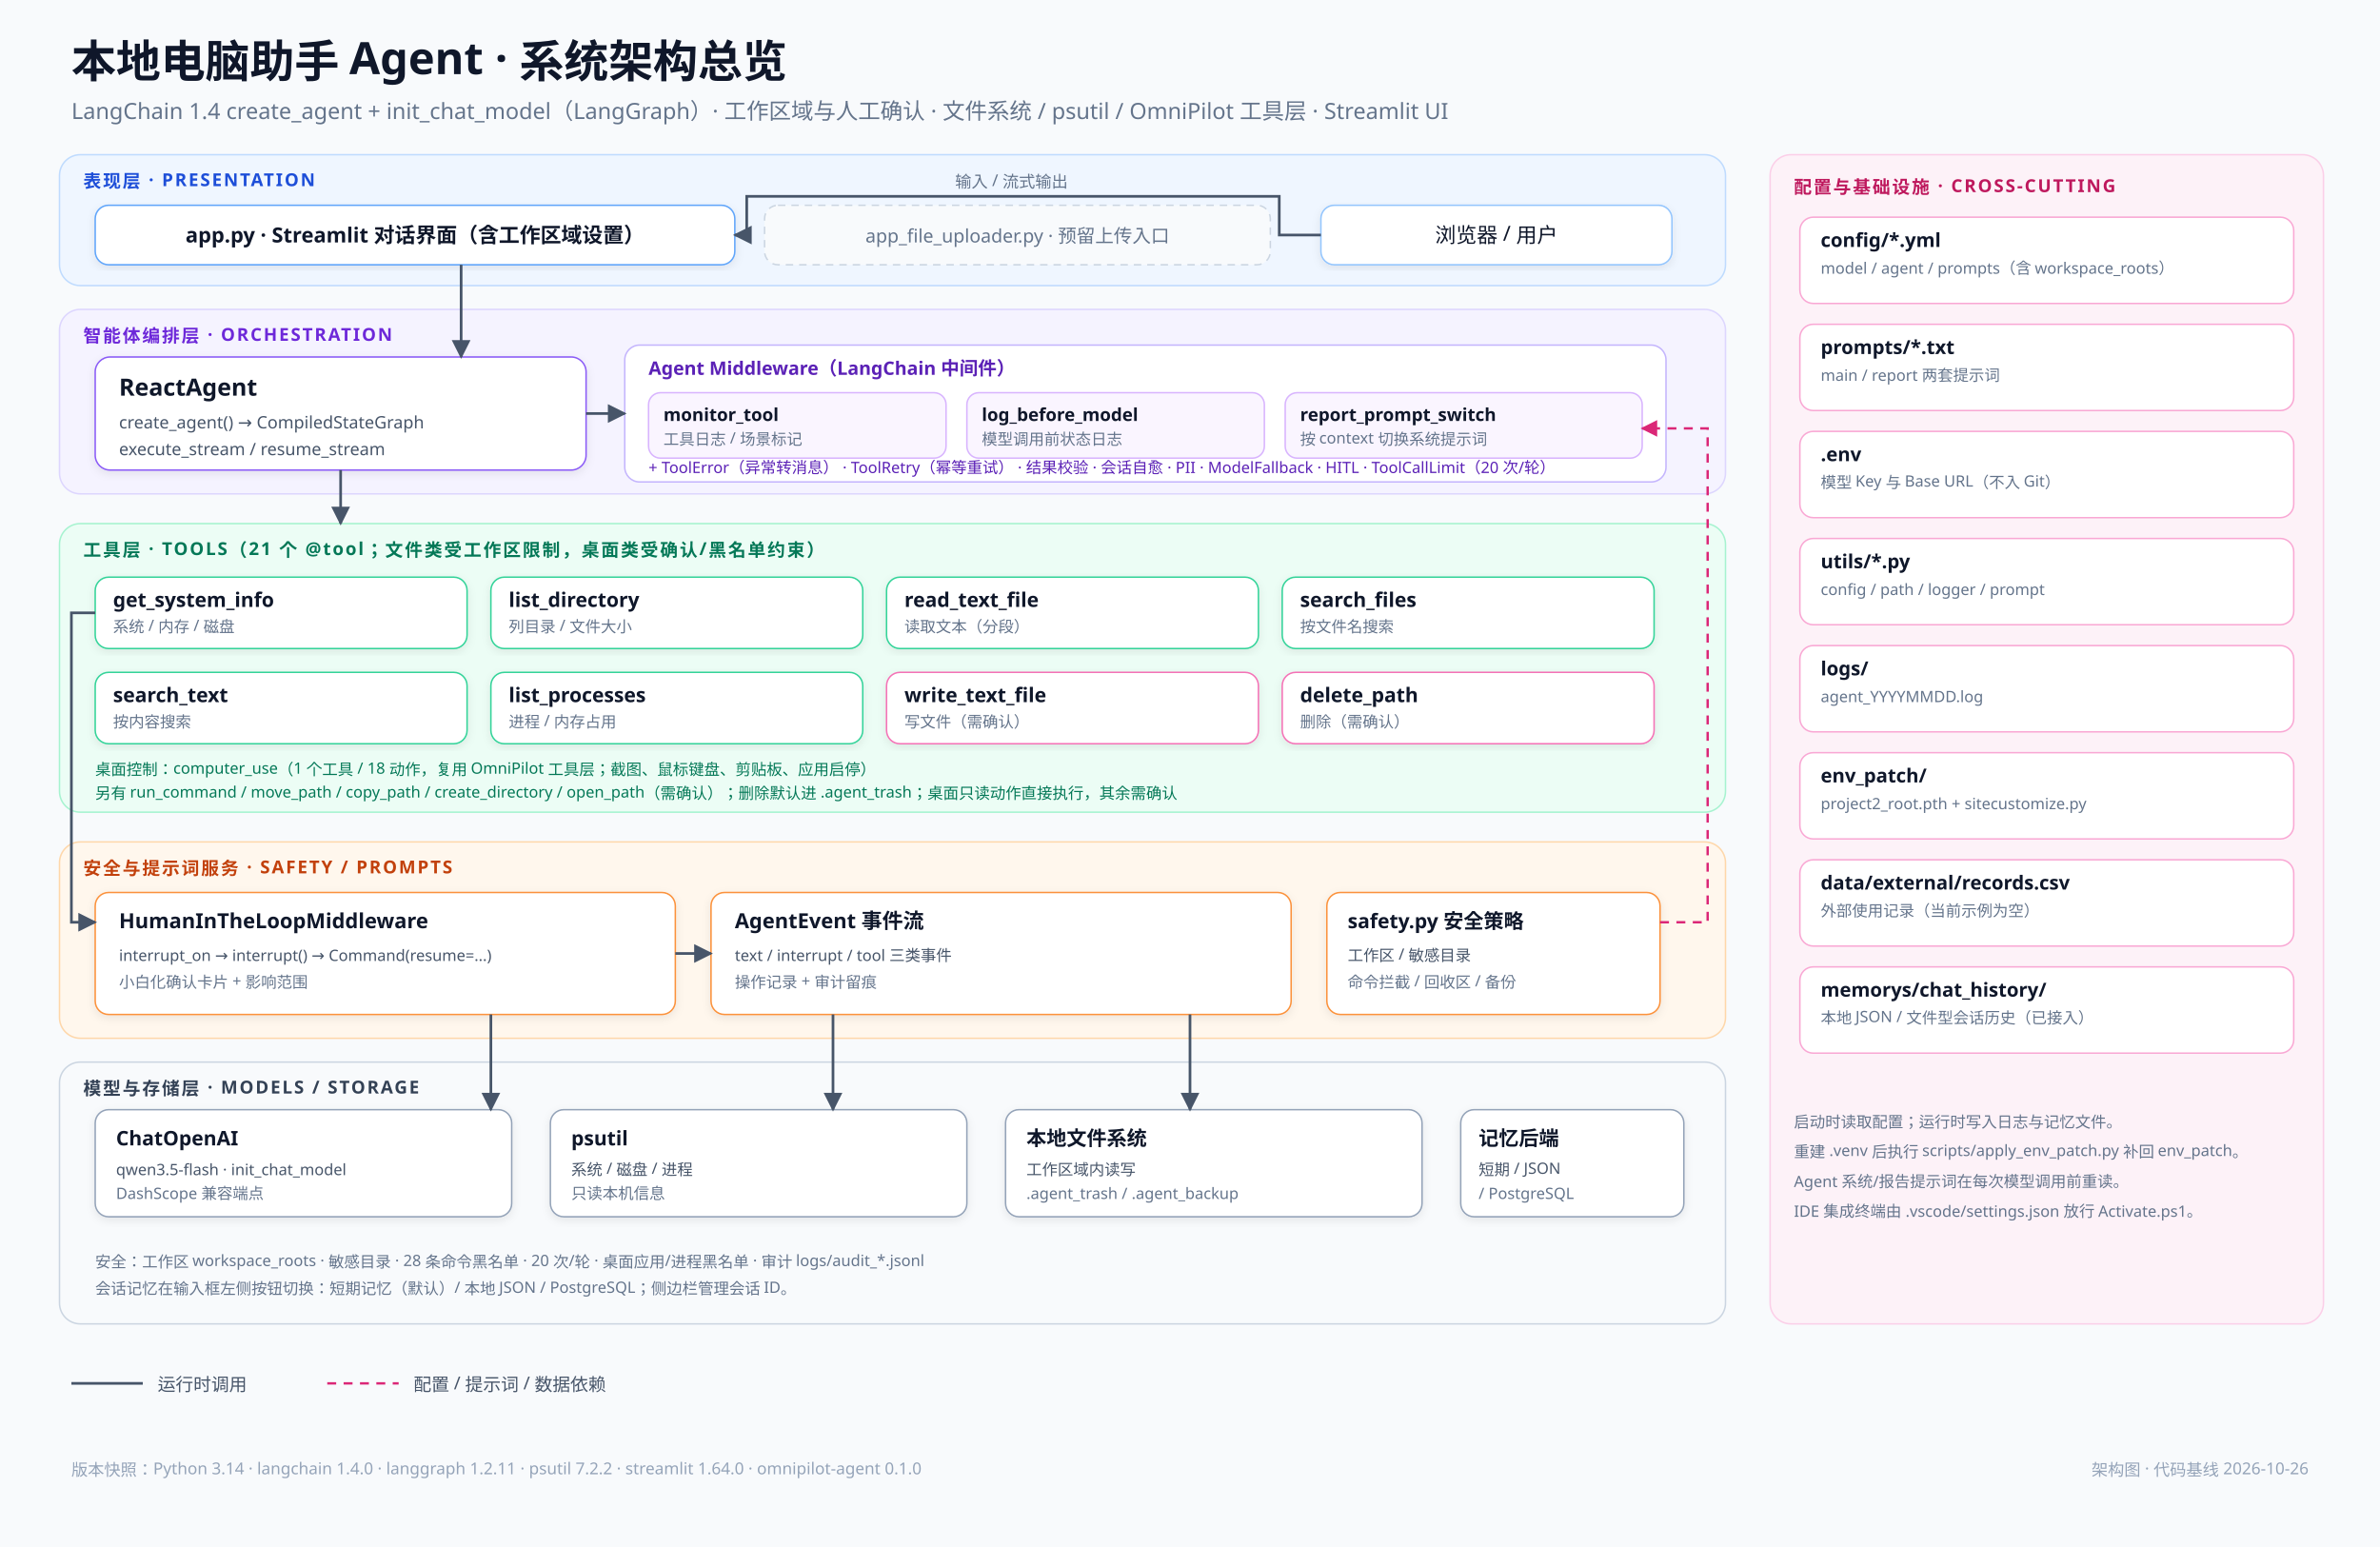
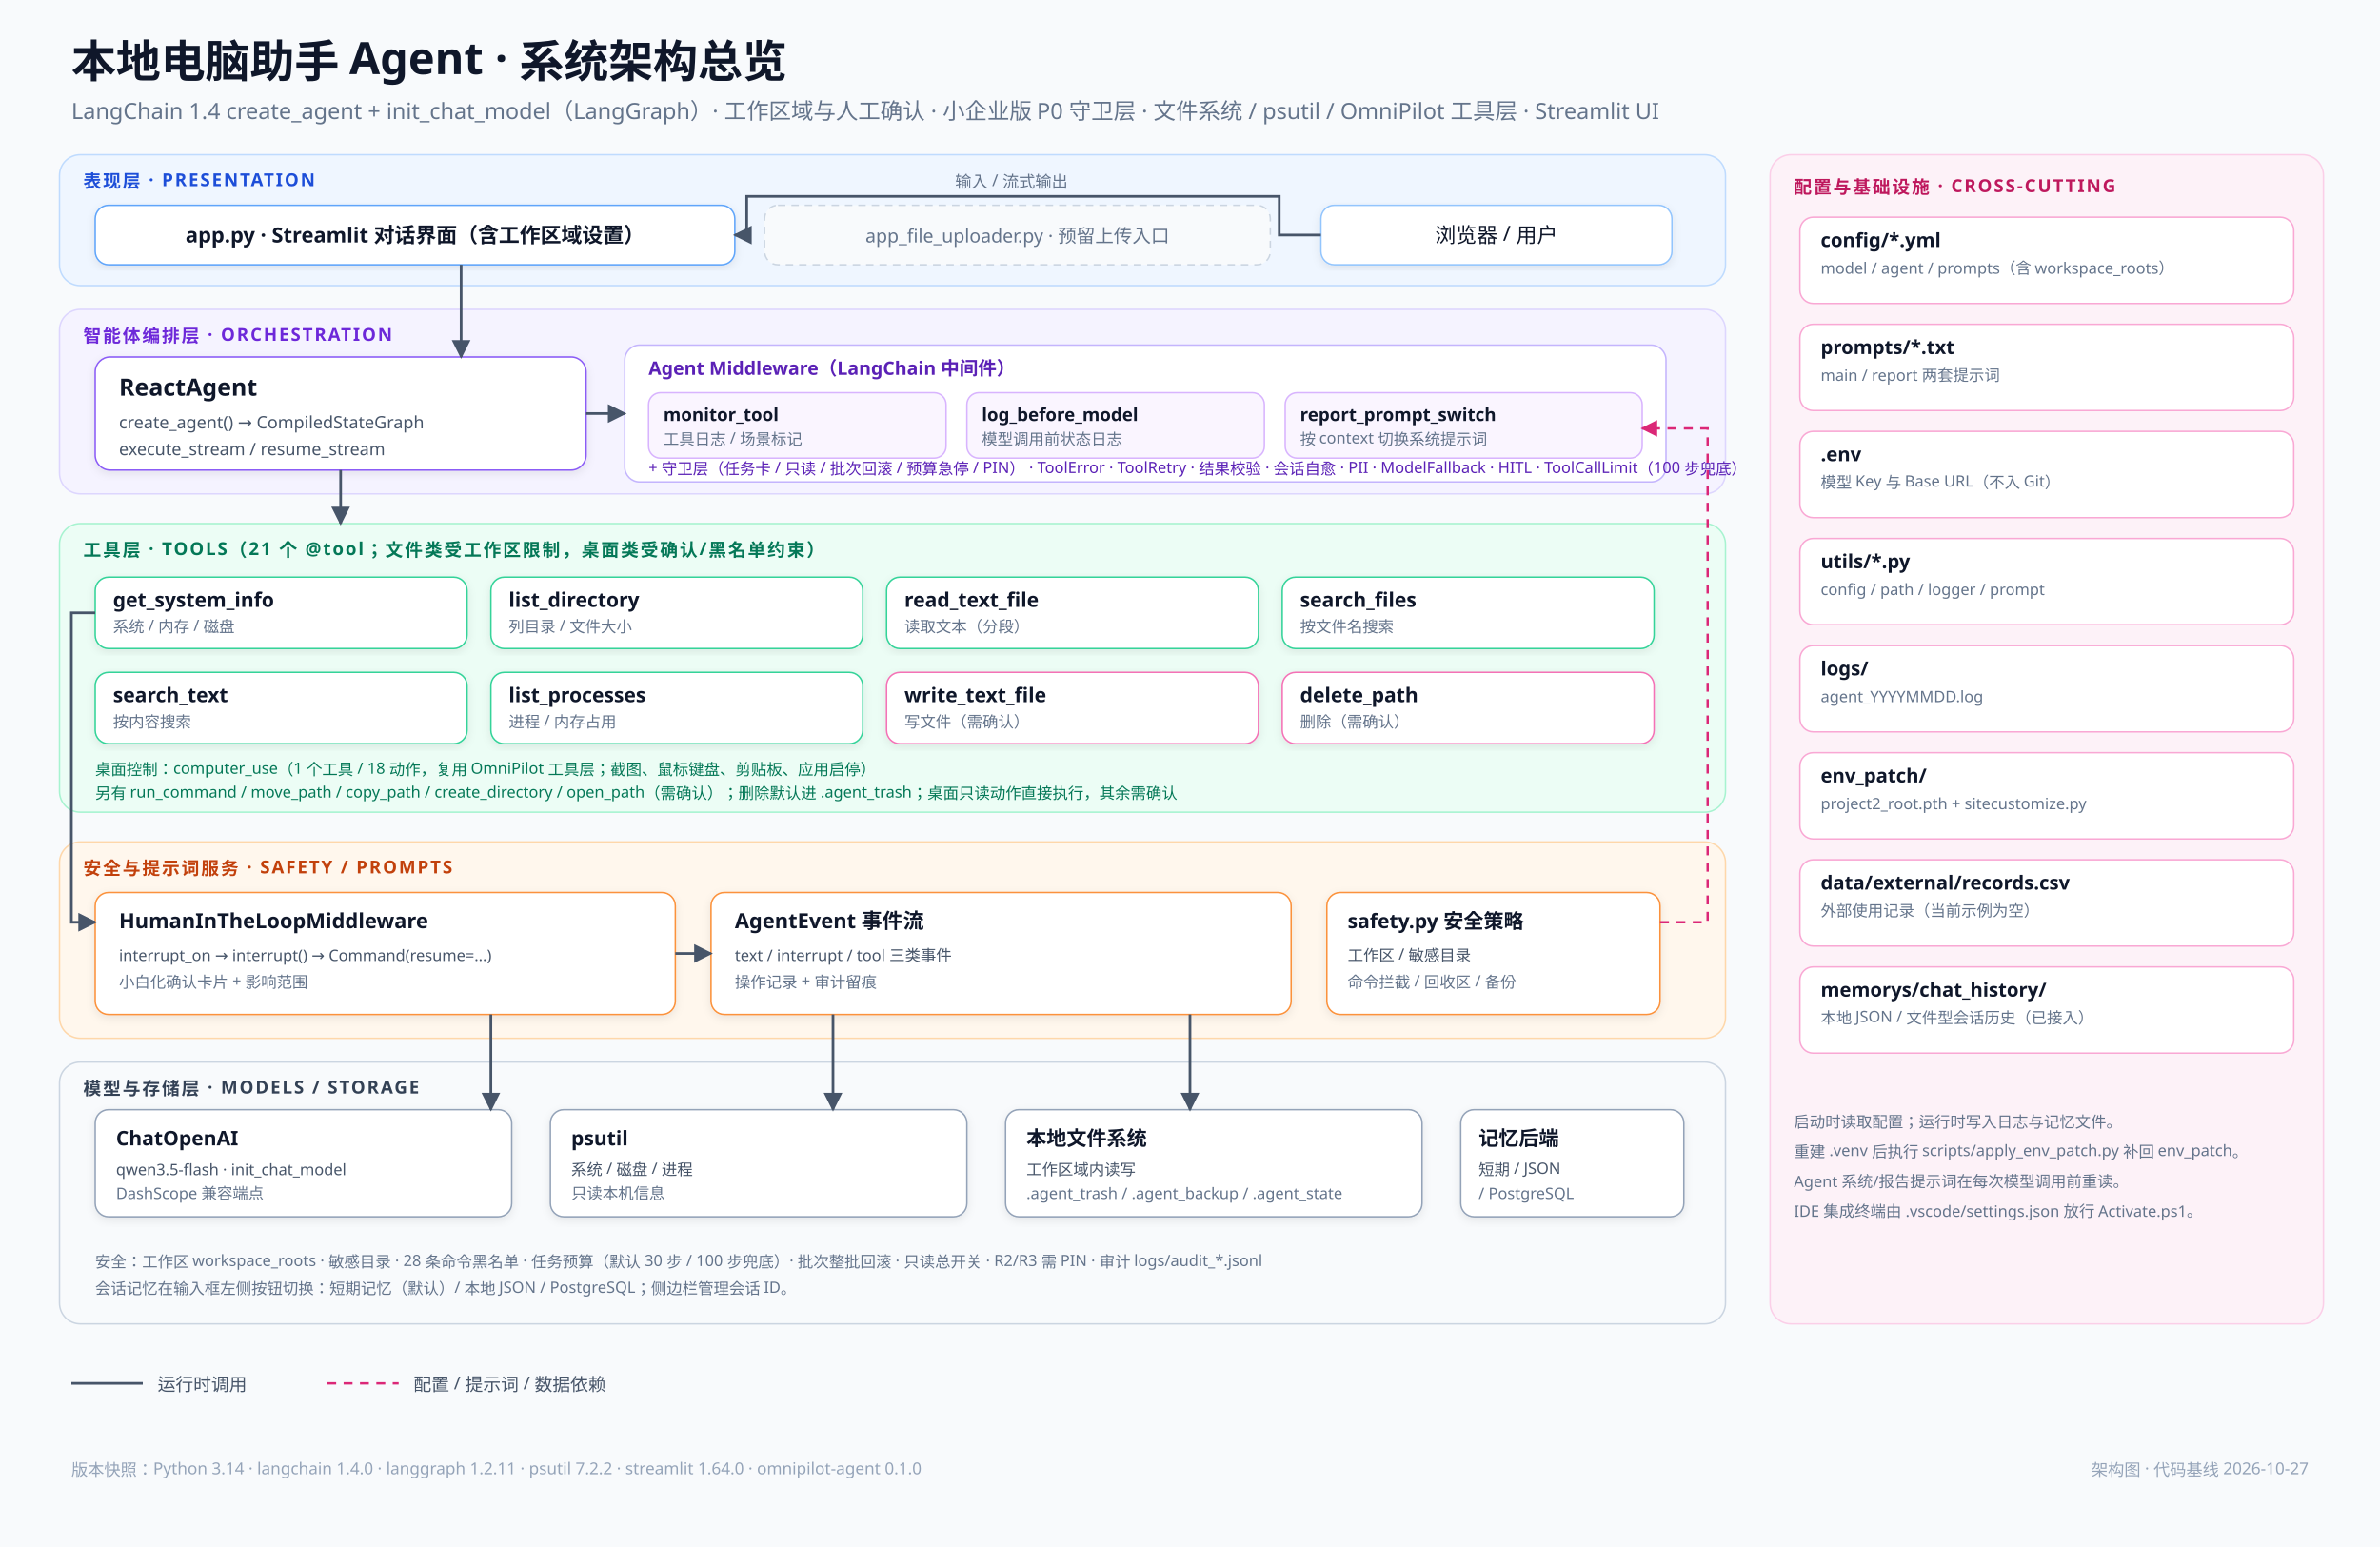
<svg xmlns="http://www.w3.org/2000/svg" width="1600" height="1040" viewBox="0 0 1600 1040" role="img" aria-labelledby="archTitle archDesc">
  <defs>
    <marker id="arrow" viewBox="0 0 10 10" refX="9" refY="5" markerWidth="7" markerHeight="7" orient="auto">
      <path d="M 0 0 L 10 5 L 0 10 z" fill="#475569" />
    </marker>
    <marker id="arrowDash" viewBox="0 0 10 10" refX="9" refY="5" markerWidth="7" markerHeight="7" orient="auto">
      <path d="M 0 0 L 10 5 L 0 10 z" fill="#db2777" />
    </marker>
    <filter id="shadow" x="-10%" y="-10%" width="120%" height="120%">
      <feDropShadow dx="0" dy="2" stdDeviation="3" flood-color="#0f172a" flood-opacity="0.08" />
    </filter>
  </defs>
  <rect width="1600" height="1040" fill="#f8fafc" />
  <g font-family="Microsoft YaHei, PingFang SC, Segoe UI, sans-serif">
    <text x="48" y="52" font-size="30" font-weight="700" fill="#0f172a">本地电脑助手 Agent · 系统架构总览</text>
-     <text x="48" y="80" font-size="15" fill="#64748b">LangChain 1.4 create_agent + init_chat_model（LangGraph）· 工作区域与人工确认 · 文件系统 / psutil / OmniPilot 工具层 · Streamlit UI</text>
+     <text x="48" y="80" font-size="15" fill="#64748b">LangChain 1.4 create_agent + init_chat_model（LangGraph）· 工作区域与人工确认 · 小企业版 P0 守卫层 · 文件系统 / psutil / OmniPilot 工具层 · Streamlit UI</text>
    <rect x="40" y="104" width="1120" height="88" rx="14" fill="#eff6ff" stroke="#bfdbfe" />
    <text x="56" y="126" font-size="12" font-weight="600" fill="#1d4ed8" letter-spacing="1.2">表现层 · PRESENTATION</text>
    <rect x="888" y="138" width="236" height="40" rx="9" fill="#ffffff" stroke="#93c5fd" filter="url(#shadow)" />
    <text x="1006" y="163" font-size="14" fill="#0f172a" text-anchor="middle">浏览器 / 用户</text>
    <rect x="64" y="138" width="430" height="40" rx="9" fill="#ffffff" stroke="#60a5fa" filter="url(#shadow)" />
    <text x="279" y="163" font-size="14" font-weight="600" fill="#0f172a" text-anchor="middle">app.py · Streamlit 对话界面（含工作区域设置）</text>
    <rect x="514" y="138" width="340" height="40" rx="9" fill="#f8fafc" stroke="#cbd5e1" stroke-dasharray="5 4" />
    <text x="684" y="163" font-size="12.5" fill="#64748b" text-anchor="middle">app_file_uploader.py · 预留上传入口</text>
    <path d="M888 158 H860 V132 H502 V158 H494" fill="none" stroke="#475569" stroke-width="1.8" marker-end="url(#arrow)" />
    <text x="680" y="126" font-size="11" fill="#64748b" text-anchor="middle">输入 / 流式输出</text>
    <rect x="40" y="208" width="1120" height="124" rx="14" fill="#f5f3ff" stroke="#ddd6fe" />
    <text x="56" y="230" font-size="12" font-weight="600" fill="#6d28d9" letter-spacing="1.2">智能体编排层 · ORCHESTRATION</text>
    <rect x="64" y="240" width="330" height="76" rx="10" fill="#ffffff" stroke="#8b5cf6" filter="url(#shadow)" />
    <text x="80" y="266" font-size="16" font-weight="700" fill="#0f172a">ReactAgent</text>
    <text x="80" y="288" font-size="11.5" fill="#475569">create_agent() → CompiledStateGraph</text>
    <text x="80" y="306" font-size="11.5" fill="#475569">execute_stream / resume_stream</text>
    <rect x="420" y="232" width="700" height="92" rx="10" fill="#ffffff" stroke="#c4b5fd" />
    <text x="436" y="252" font-size="12.5" font-weight="700" fill="#5b21b6">Agent Middleware（LangChain 中间件）</text>
    <rect x="436" y="264" width="200" height="44" rx="8" fill="#faf5ff" stroke="#d8b4fe" />
    <text x="446" y="283" font-size="12" font-weight="600" fill="#0f172a">monitor_tool</text>
    <text x="446" y="299" font-size="10.5" fill="#64748b">工具日志 / 场景标记</text>
    <rect x="650" y="264" width="200" height="44" rx="8" fill="#faf5ff" stroke="#d8b4fe" />
    <text x="660" y="283" font-size="12" font-weight="600" fill="#0f172a">log_before_model</text>
    <text x="660" y="299" font-size="10.5" fill="#64748b">模型调用前状态日志</text>
    <rect x="864" y="264" width="240" height="44" rx="8" fill="#faf5ff" stroke="#d8b4fe" />
    <text x="874" y="283" font-size="12" font-weight="600" fill="#0f172a">report_prompt_switch</text>
    <text x="874" y="299" font-size="10.5" fill="#64748b">按 context 切换系统提示词</text>
-     <text x="436" y="318" font-size="10.5" fill="#5b21b6">+ ToolError（异常转消息） · ToolRetry（幂等重试） · 结果校验 · 会话自愈 · PII · ModelFallback · HITL · ToolCallLimit（20 次/轮）</text>
+     <text x="436" y="318" font-size="10.5" fill="#5b21b6">+ 守卫层（任务卡 / 只读 / 批次回滚 / 预算急停 / PIN） · ToolError · ToolRetry · 结果校验 · 会话自愈 · PII · ModelFallback · HITL · ToolCallLimit（100 步兜底）</text>
    <path d="M310 178 V240" fill="none" stroke="#475569" stroke-width="1.8" marker-end="url(#arrow)" />
    <path d="M394 278 H420" fill="none" stroke="#475569" stroke-width="1.8" marker-end="url(#arrow)" />
    <rect x="40" y="352" width="1120" height="194" rx="14" fill="#ecfdf5" stroke="#a7f3d0" />
    <text x="56" y="374" font-size="12" font-weight="600" fill="#047857" letter-spacing="1.2">工具层 · TOOLS（21 个 @tool；文件类受工作区限制，桌面类受确认/黑名单约束）</text>
    <text x="64" y="521" font-size="10.5" fill="#047857">桌面控制：computer_use（1 个工具 / 18 动作，复用 OmniPilot 工具层；截图、鼠标键盘、剪贴板、应用启停）</text>
    <text x="64" y="537" font-size="10.5" fill="#047857">另有 run_command / move_path / copy_path / create_directory / open_path（需确认）；删除默认进 .agent_trash；桌面只读动作直接执行，其余需确认</text>
    <rect x="64" y="388" width="250" height="48" rx="9" fill="#ffffff" stroke="#34d399" filter="url(#shadow)" />
    <text x="76" y="408" font-size="13.5" font-weight="600" fill="#0f172a">get_system_info</text>
    <text x="76" y="425" font-size="10.5" fill="#64748b">系统 / 内存 / 磁盘</text>
    <rect x="330" y="388" width="250" height="48" rx="9" fill="#ffffff" stroke="#34d399" filter="url(#shadow)" />
    <text x="342" y="408" font-size="13.5" font-weight="600" fill="#0f172a">list_directory</text>
    <text x="342" y="425" font-size="10.5" fill="#64748b">列目录 / 文件大小</text>
    <rect x="596" y="388" width="250" height="48" rx="9" fill="#ffffff" stroke="#34d399" filter="url(#shadow)" />
    <text x="608" y="408" font-size="13.5" font-weight="600" fill="#0f172a">read_text_file</text>
    <text x="608" y="425" font-size="10.5" fill="#64748b">读取文本（分段）</text>
    <rect x="862" y="388" width="250" height="48" rx="9" fill="#ffffff" stroke="#34d399" filter="url(#shadow)" />
    <text x="874" y="408" font-size="13.5" font-weight="600" fill="#0f172a">search_files</text>
    <text x="874" y="425" font-size="10.5" fill="#64748b">按文件名搜索</text>
    <rect x="64" y="452" width="250" height="48" rx="9" fill="#ffffff" stroke="#34d399" filter="url(#shadow)" />
    <text x="76" y="472" font-size="13.5" font-weight="600" fill="#0f172a">search_text</text>
    <text x="76" y="489" font-size="10.5" fill="#64748b">按内容搜索</text>
    <rect x="330" y="452" width="250" height="48" rx="9" fill="#ffffff" stroke="#34d399" filter="url(#shadow)" />
    <text x="342" y="472" font-size="13.5" font-weight="600" fill="#0f172a">list_processes</text>
    <text x="342" y="489" font-size="10.5" fill="#64748b">进程 / 内存占用</text>
    <rect x="596" y="452" width="250" height="48" rx="9" fill="#ffffff" stroke="#f472b6" filter="url(#shadow)" />
    <text x="608" y="472" font-size="13.5" font-weight="600" fill="#0f172a">write_text_file</text>
    <text x="608" y="489" font-size="10.5" fill="#64748b">写文件（需确认）</text>
    <rect x="862" y="452" width="250" height="48" rx="9" fill="#ffffff" stroke="#f472b6" filter="url(#shadow)" />
    <text x="874" y="472" font-size="13.5" font-weight="600" fill="#0f172a">delete_path</text>
    <text x="874" y="489" font-size="10.5" fill="#64748b">删除（需确认）</text>
    <path d="M229 316 V352" fill="none" stroke="#475569" stroke-width="1.8" marker-end="url(#arrow)" />
    <rect x="40" y="566" width="1120" height="132" rx="14" fill="#fff7ed" stroke="#fed7aa" />
    <text x="56" y="588" font-size="12" font-weight="600" fill="#c2410c" letter-spacing="1.2">安全与提示词服务 · SAFETY / PROMPTS</text>
    <rect x="64" y="600" width="390" height="82" rx="9" fill="#ffffff" stroke="#fb923c" filter="url(#shadow)" />
    <text x="80" y="624" font-size="14" font-weight="700" fill="#0f172a">HumanInTheLoopMiddleware</text>
    <text x="80" y="646" font-size="10.5" fill="#475569">interrupt_on → interrupt() → Command(resume=...)</text>
    <text x="80" y="664" font-size="10.5" fill="#64748b">小白化确认卡片 + 影响范围</text>
    <rect x="478" y="600" width="390" height="82" rx="9" fill="#ffffff" stroke="#fb923c" filter="url(#shadow)" />
    <text x="494" y="624" font-size="14" font-weight="700" fill="#0f172a">AgentEvent 事件流</text>
    <text x="494" y="646" font-size="10.5" fill="#475569">text / interrupt / tool 三类事件</text>
    <text x="494" y="664" font-size="10.5" fill="#64748b">操作记录 + 审计留痕</text>
    <rect x="892" y="600" width="224" height="82" rx="9" fill="#ffffff" stroke="#fb923c" filter="url(#shadow)" />
    <text x="906" y="624" font-size="13.5" font-weight="700" fill="#0f172a">safety.py 安全策略</text>
    <text x="906" y="646" font-size="10.5" fill="#475569">工作区 / 敏感目录</text>
    <text x="906" y="664" font-size="10.5" fill="#64748b">命令拦截 / 回收区 / 备份</text>
    <path d="M64 412 H48 V620 H64" fill="none" stroke="#475569" stroke-width="1.8" marker-end="url(#arrow)" />
    <path d="M454 641 H478" fill="none" stroke="#475569" stroke-width="1.8" marker-end="url(#arrow)" />
    <rect x="40" y="714" width="1120" height="176" rx="14" fill="#f8fafc" stroke="#cbd5e1" />
    <text x="56" y="736" font-size="12" font-weight="600" fill="#334155" letter-spacing="1.2">模型与存储层 · MODELS / STORAGE</text>
    <rect x="64" y="746" width="280" height="72" rx="9" fill="#ffffff" stroke="#94a3b8" filter="url(#shadow)" />
    <text x="78" y="770" font-size="13.5" font-weight="700" fill="#0f172a">ChatOpenAI</text>
    <text x="78" y="790" font-size="10.5" fill="#475569">qwen3.5-flash · init_chat_model</text>
    <text x="78" y="806" font-size="10.5" fill="#64748b">DashScope 兼容端点</text>
    <rect x="370" y="746" width="280" height="72" rx="9" fill="#ffffff" stroke="#94a3b8" filter="url(#shadow)" />
    <text x="384" y="770" font-size="13.5" font-weight="700" fill="#0f172a">psutil</text>
    <text x="384" y="790" font-size="10.5" fill="#475569">系统 / 磁盘 / 进程</text>
    <text x="384" y="806" font-size="10.5" fill="#64748b">只读本机信息</text>
    <rect x="676" y="746" width="280" height="72" rx="9" fill="#ffffff" stroke="#94a3b8" filter="url(#shadow)" />
    <text x="690" y="770" font-size="13.5" font-weight="700" fill="#0f172a">本地文件系统</text>
    <text x="690" y="790" font-size="10.5" fill="#475569">工作区域内读写</text>
-     <text x="690" y="806" font-size="10.5" fill="#64748b">.agent_trash / .agent_backup</text>
+     <text x="690" y="806" font-size="10.5" fill="#64748b">.agent_trash / .agent_backup / .agent_state</text>
    <rect x="982" y="746" width="150" height="72" rx="9" fill="#ffffff" stroke="#94a3b8" filter="url(#shadow)" />
    <text x="994" y="770" font-size="13.5" font-weight="700" fill="#0f172a">记忆后端</text>
    <text x="994" y="790" font-size="10.5" fill="#475569">短期 / JSON</text>
    <text x="994" y="806" font-size="10.5" fill="#64748b">/ PostgreSQL</text>
    <path d="M330 682 V746" fill="none" stroke="#475569" stroke-width="1.8" marker-end="url(#arrow)" />
    <path d="M560 682 V746" fill="none" stroke="#475569" stroke-width="1.8" marker-end="url(#arrow)" />
    <path d="M800 682 V746" fill="none" stroke="#475569" stroke-width="1.8" marker-end="url(#arrow)" />
-     <text x="64" y="852" font-size="10.5" fill="#64748b">安全：工作区 workspace_roots · 敏感目录 · 28 条命令黑名单 · 20 次/轮 · 桌面应用/进程黑名单 · 审计 logs/audit_*.jsonl</text>
+     <text x="64" y="852" font-size="10.5" fill="#64748b">安全：工作区 workspace_roots · 敏感目录 · 28 条命令黑名单 · 任务预算（默认 30 步 / 100 步兜底）· 批次整批回滚 · 只读总开关 · R2/R3 需 PIN · 审计 logs/audit_*.jsonl</text>
    <text x="64" y="870" font-size="10.5" fill="#64748b">会话记忆在输入框左侧按钮切换：短期记忆（默认）/ 本地 JSON / PostgreSQL；侧边栏管理会话 ID。</text>
    <path d="M1116 620 H1148 V288 H1104" fill="none" stroke="#db2777" stroke-width="1.6" stroke-dasharray="6 5" marker-end="url(#arrowDash)" />
    <rect x="1190" y="104" width="372" height="786" rx="14" fill="#fdf2f8" stroke="#fbcfe8" />
    <text x="1206" y="130" font-size="12" font-weight="600" fill="#be185d" letter-spacing="1.2">配置与基础设施 · CROSS-CUTTING</text>
    <rect x="1210" y="146" width="332" height="58" rx="9" fill="#ffffff" stroke="#f9a8d4" />
    <text x="1224" y="166" font-size="13" font-weight="700" fill="#0f172a">config/*.yml</text>
    <text x="1224" y="184" font-size="10.5" fill="#64748b">model / agent / prompts（含 workspace_roots）</text>
    <rect x="1210" y="218" width="332" height="58" rx="9" fill="#ffffff" stroke="#f9a8d4" />
    <text x="1224" y="238" font-size="13" font-weight="700" fill="#0f172a">prompts/*.txt</text>
    <text x="1224" y="256" font-size="10.5" fill="#64748b">main / report 两套提示词</text>
    <rect x="1210" y="290" width="332" height="58" rx="9" fill="#ffffff" stroke="#f9a8d4" />
    <text x="1224" y="310" font-size="13" font-weight="700" fill="#0f172a">.env</text>
    <text x="1224" y="328" font-size="10.5" fill="#64748b">模型 Key 与 Base URL（不入 Git）</text>
    <rect x="1210" y="362" width="332" height="58" rx="9" fill="#ffffff" stroke="#f9a8d4" />
    <text x="1224" y="382" font-size="13" font-weight="700" fill="#0f172a">utils/*.py</text>
    <text x="1224" y="400" font-size="10.5" fill="#64748b">config / path / logger / prompt</text>
    <rect x="1210" y="434" width="332" height="58" rx="9" fill="#ffffff" stroke="#f9a8d4" />
    <text x="1224" y="454" font-size="13" font-weight="700" fill="#0f172a">logs/</text>
    <text x="1224" y="472" font-size="10.5" fill="#64748b">agent_YYYYMMDD.log</text>
    <rect x="1210" y="506" width="332" height="58" rx="9" fill="#ffffff" stroke="#f9a8d4" />
    <text x="1224" y="526" font-size="13" font-weight="700" fill="#0f172a">env_patch/</text>
    <text x="1224" y="544" font-size="10.5" fill="#64748b">project2_root.pth + sitecustomize.py</text>
    <rect x="1210" y="578" width="332" height="58" rx="9" fill="#ffffff" stroke="#f9a8d4" />
    <text x="1224" y="598" font-size="13" font-weight="700" fill="#0f172a">data/external/records.csv</text>
    <text x="1224" y="616" font-size="10.5" fill="#64748b">外部使用记录（当前示例为空）</text>
    <rect x="1210" y="650" width="332" height="58" rx="9" fill="#ffffff" stroke="#f9a8d4" />
    <text x="1224" y="670" font-size="13" font-weight="700" fill="#0f172a">memorys/chat_history/</text>
    <text x="1224" y="688" font-size="10.5" fill="#64748b">本地 JSON / 文件型会话历史（已接入）</text>
    <text x="1206" y="758" font-size="10.5" fill="#64748b">启动时读取配置；运行时写入日志与记忆文件。</text>
    <text x="1206" y="778" font-size="10.5" fill="#64748b">重建 .venv 后执行 scripts/apply_env_patch.py 补回 env_patch。</text>
    <text x="1206" y="798" font-size="10.5" fill="#64748b">Agent 系统/报告提示词在每次模型调用前重读。</text>
    <text x="1206" y="818" font-size="10.5" fill="#64748b">IDE 集成终端由 .vscode/settings.json 放行 Activate.ps1。</text>
    <line x1="48" y1="930" x2="96" y2="930" stroke="#475569" stroke-width="1.8" />
    <text x="106" y="935" font-size="12" fill="#475569">运行时调用</text>
    <line x1="220" y1="930" x2="268" y2="930" stroke="#db2777" stroke-width="1.6" stroke-dasharray="6 5" />
    <text x="278" y="935" font-size="12" fill="#475569">配置 / 提示词 / 数据依赖</text>
    <text x="48" y="992" font-size="11" fill="#94a3b8">版本快照：Python 3.14 · langchain 1.4.0 · langgraph 1.2.11 · psutil 7.2.2 · streamlit 1.64.0 · omnipilot-agent 0.1.0</text>
-     <text x="1552" y="992" font-size="11" fill="#94a3b8" text-anchor="end">架构图 · 代码基线 2026-10-26</text>
+     <text x="1552" y="992" font-size="11" fill="#94a3b8" text-anchor="end">架构图 · 代码基线 2026-10-27</text>
  </g>
</svg>
